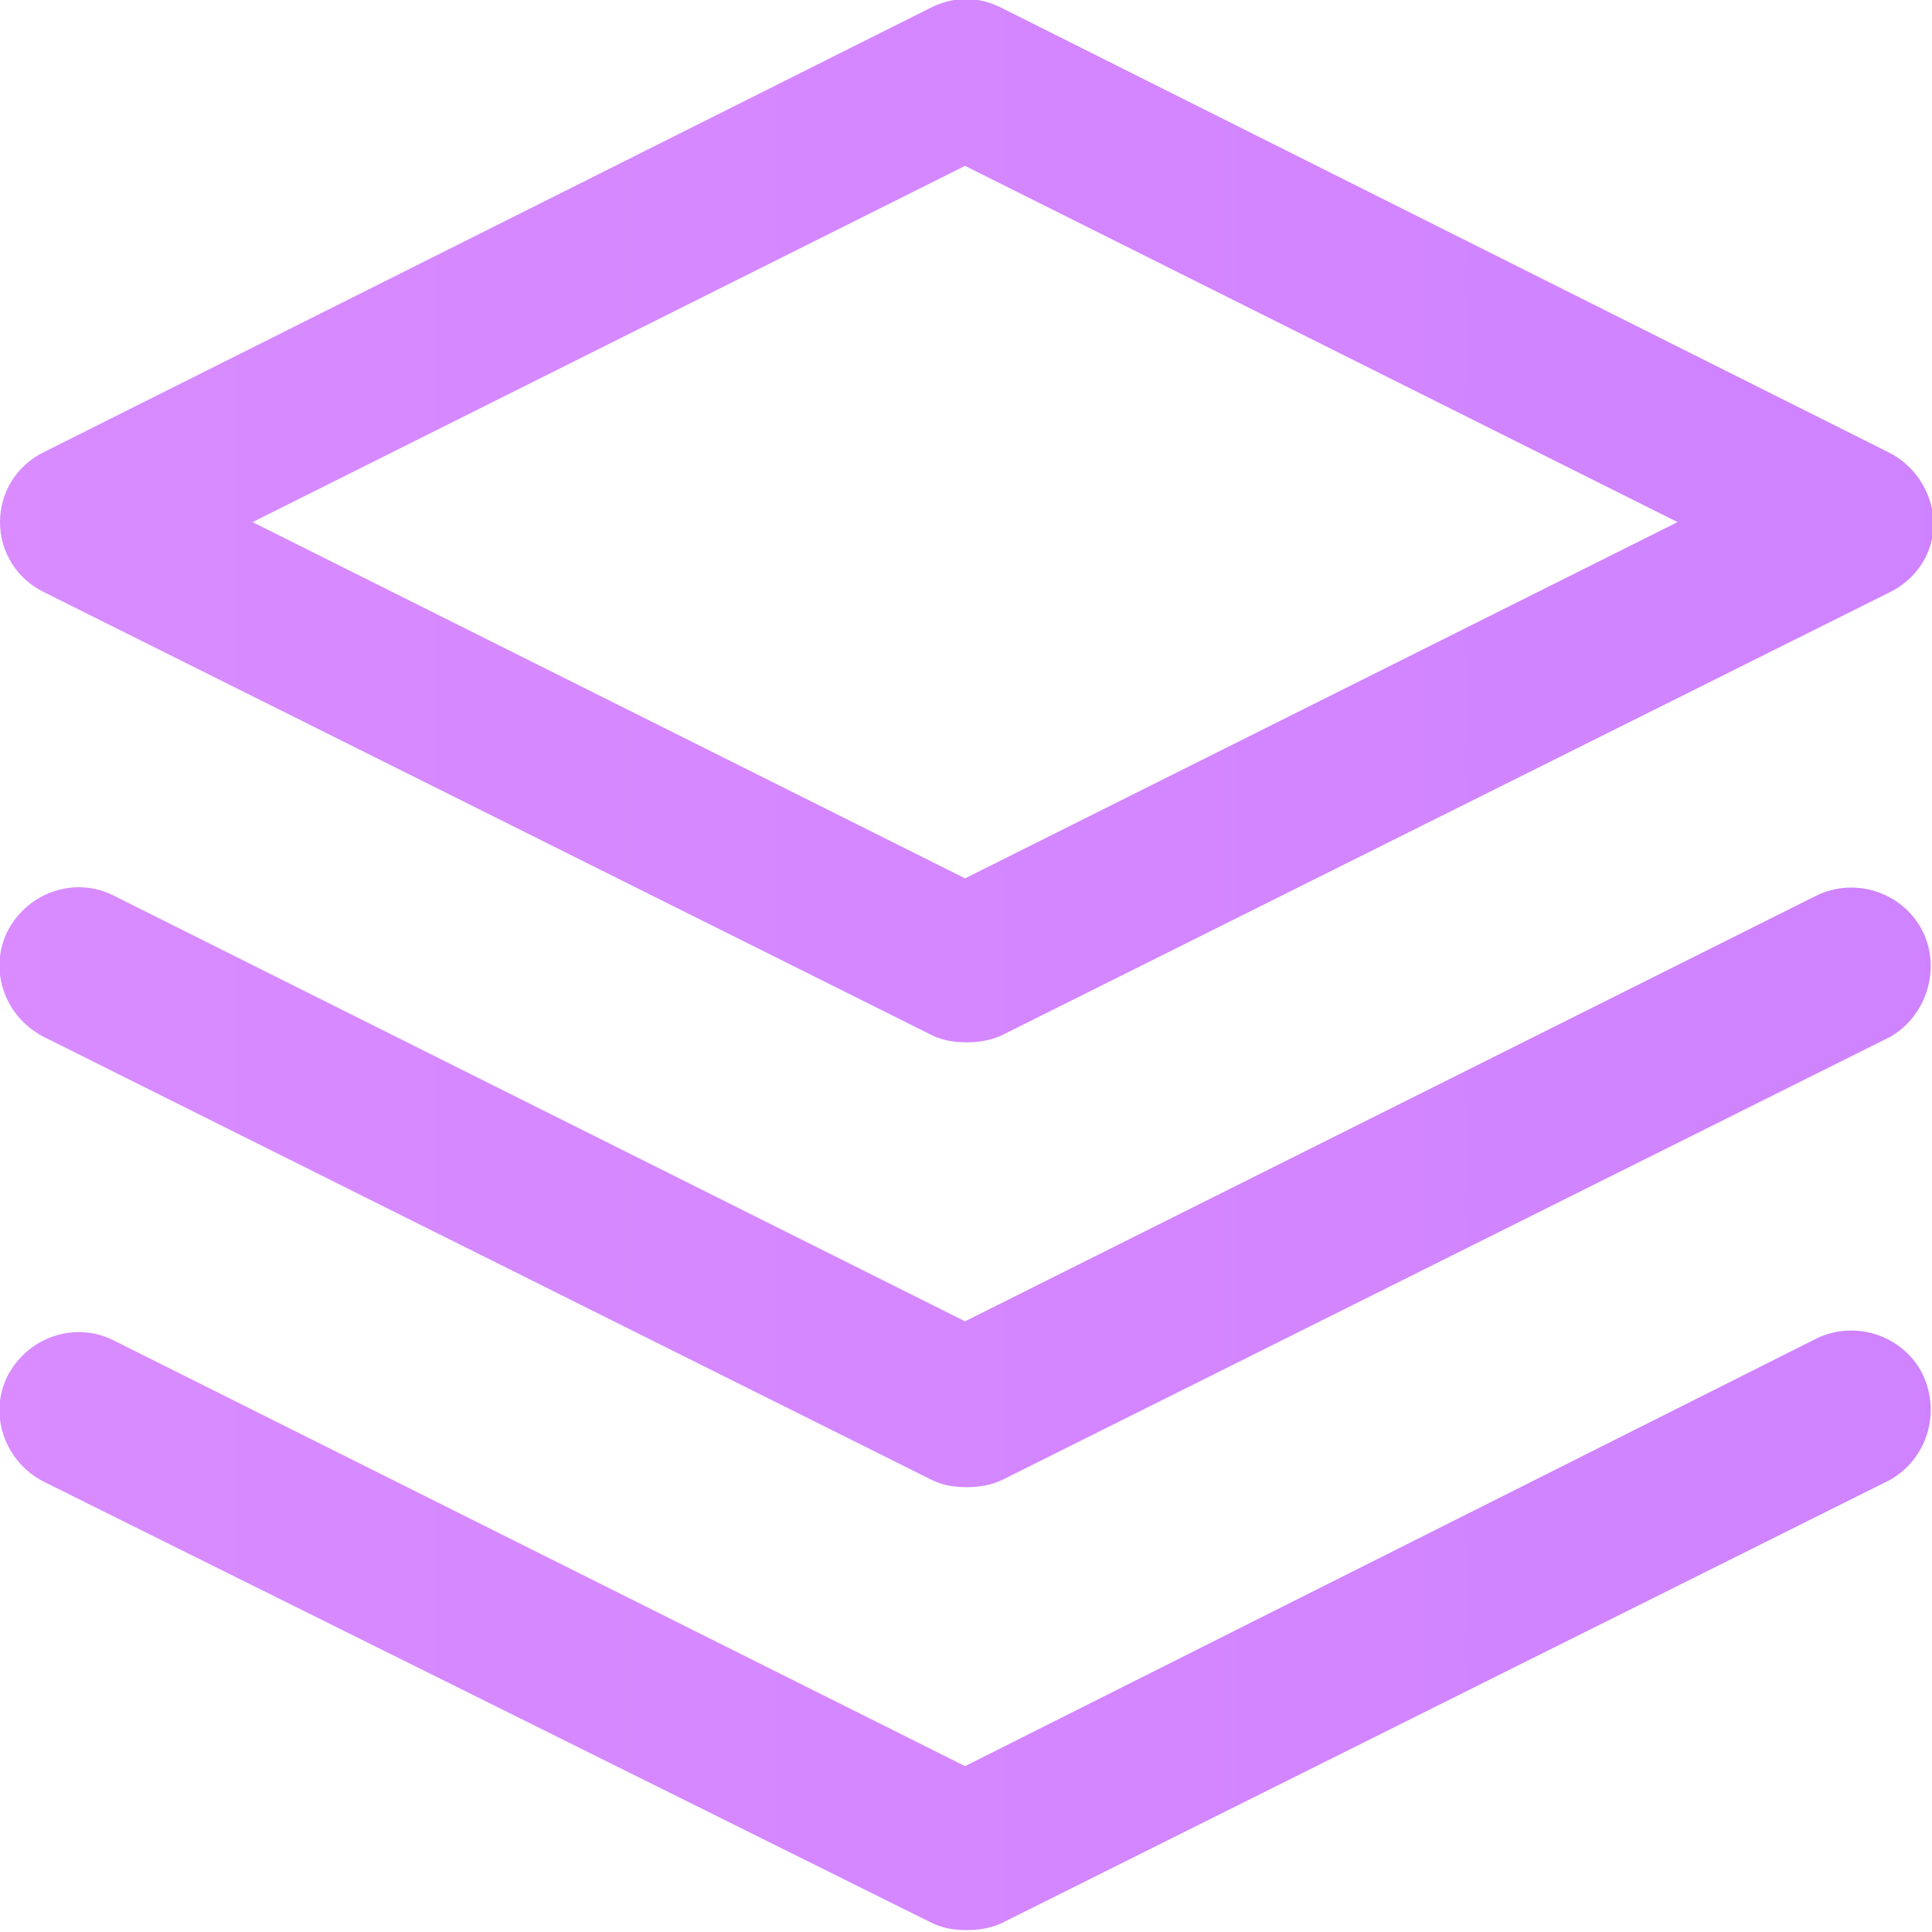
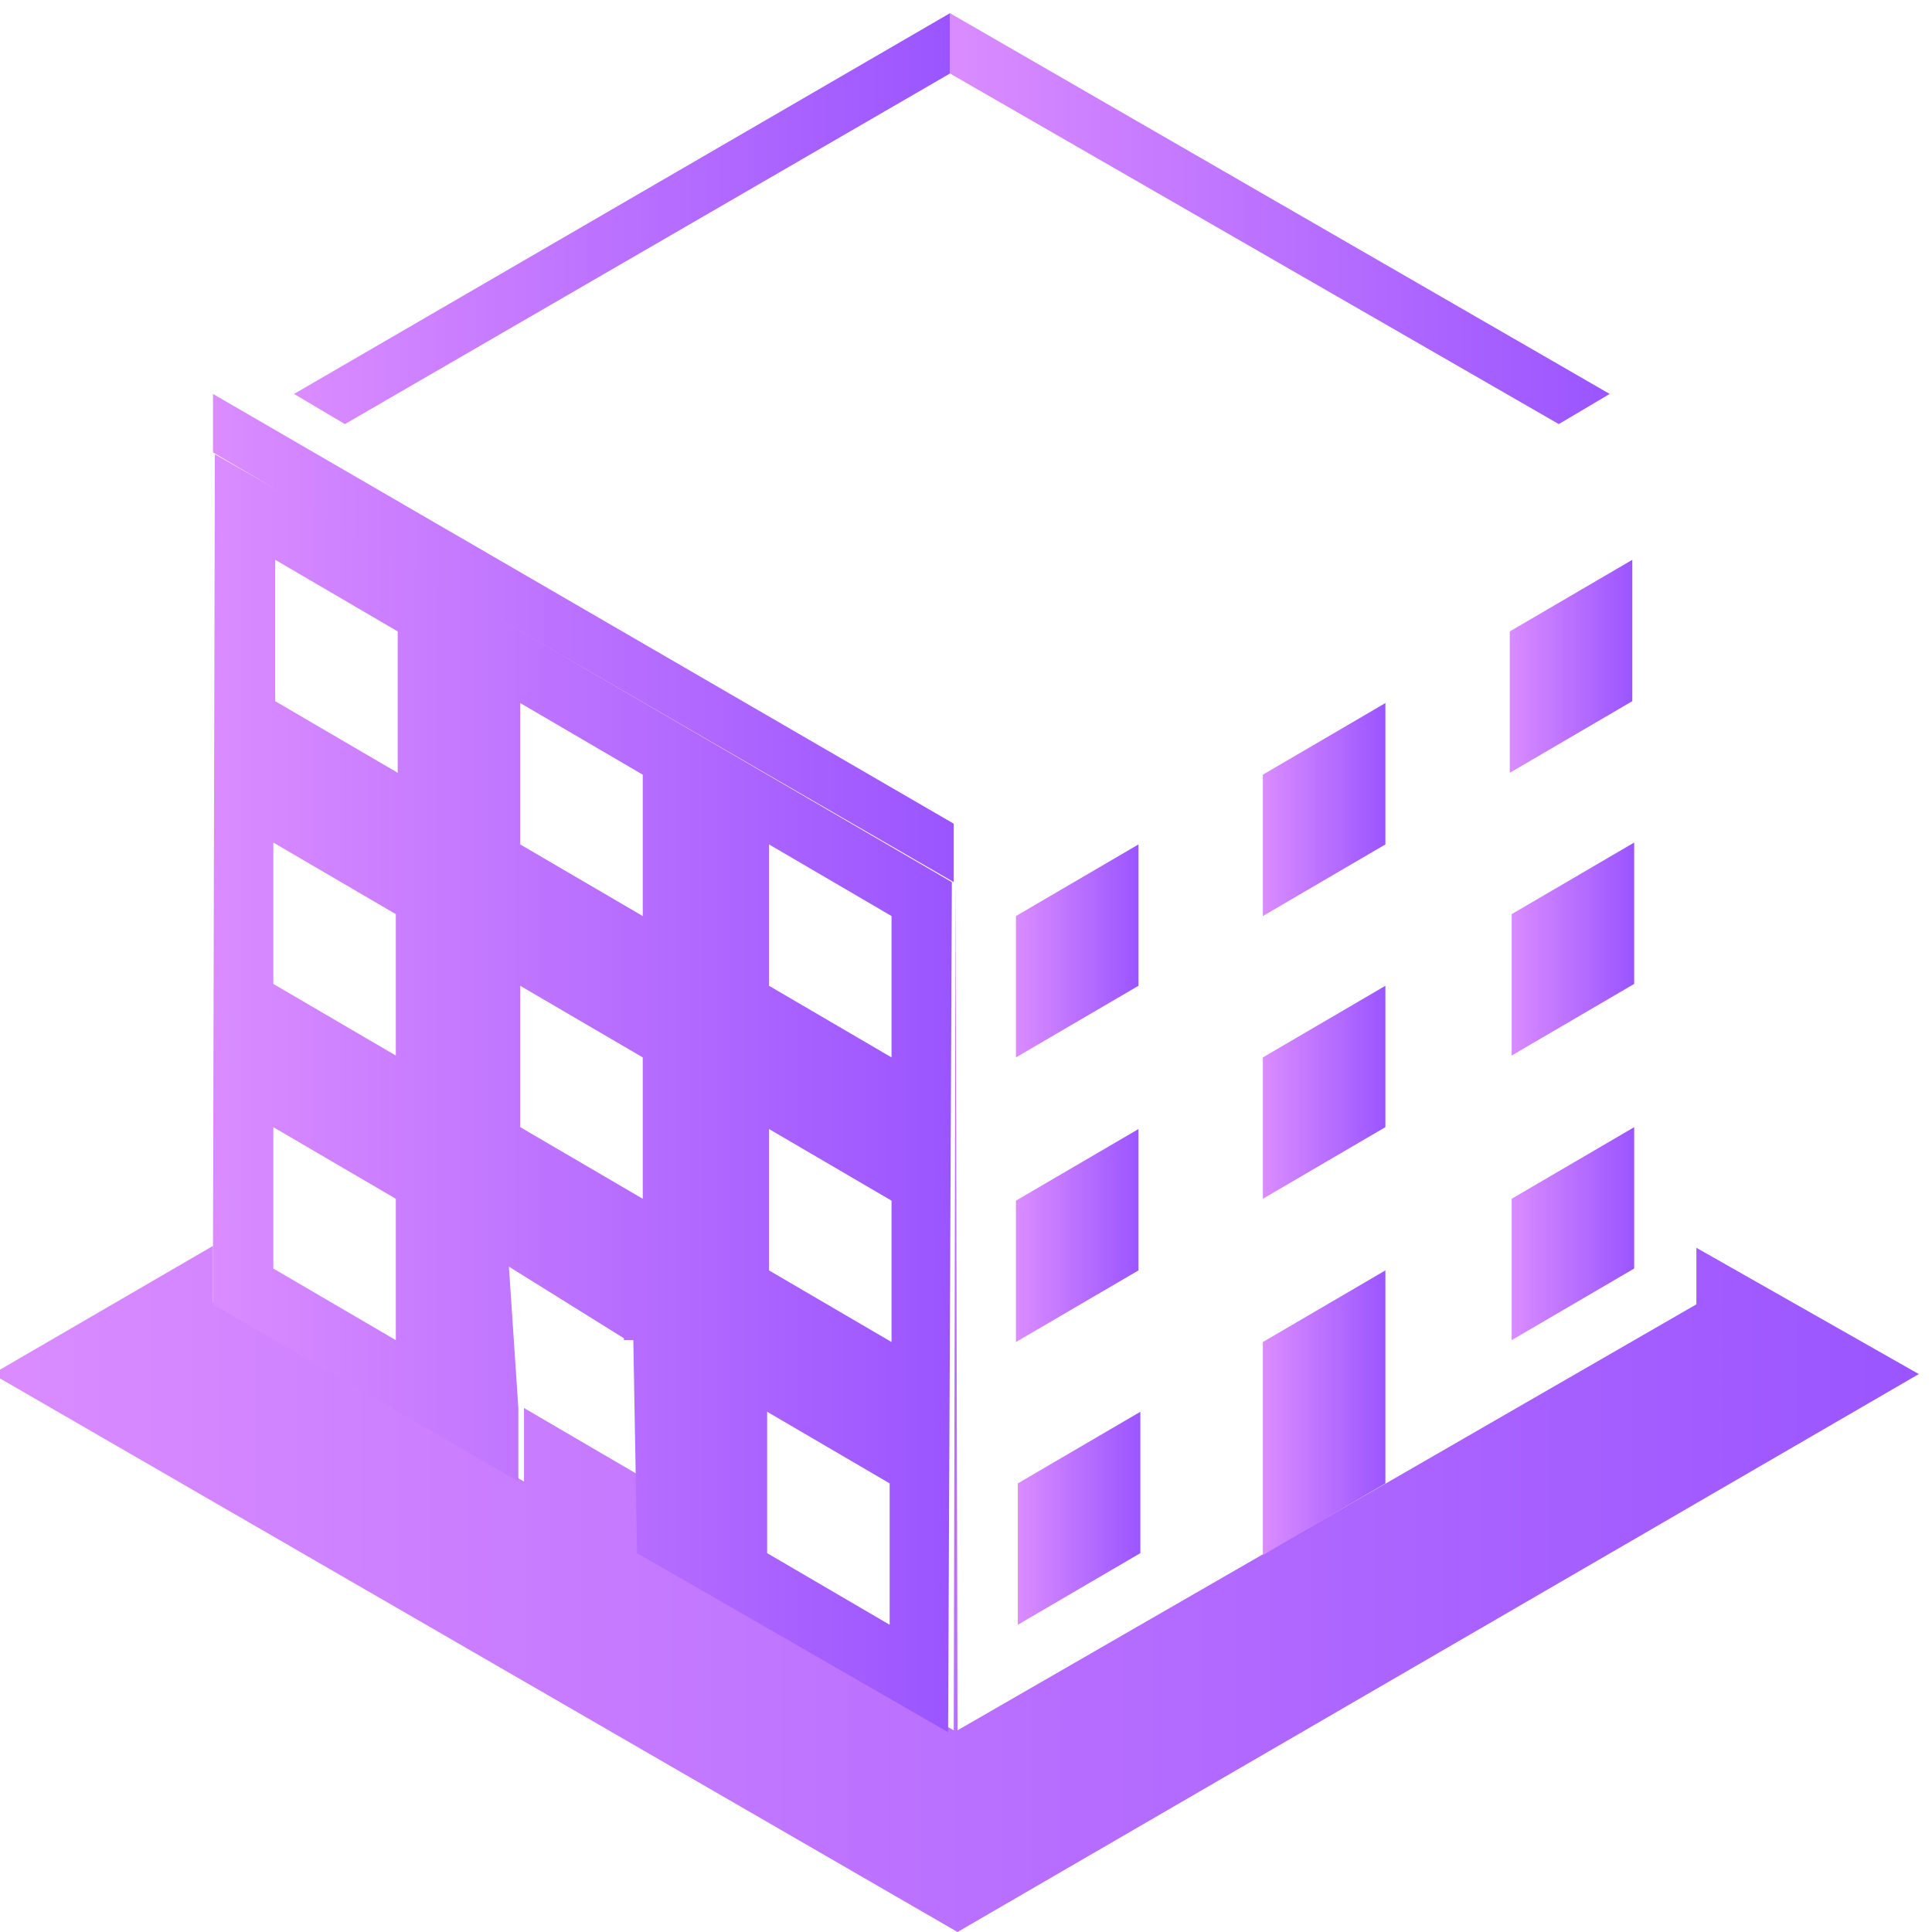
<svg xmlns="http://www.w3.org/2000/svg" version="1.1" id="Layer_1" x="0px" y="0px" viewBox="0 0 102.5 102.5" style="enable-background:new 0 0 102.5 102.5;" xml:space="preserve">
  <style type="text/css">
	.st0{fill:url(#SVGID_1_);}
	.st1{fill:url(#SVGID_2_);}
	.st2{fill:url(#SVGID_3_);}
+ 	.st3{fill:url(#SVGID_4_);}
+ 	.st4{fill:url(#SVGID_5_);}
+ 	.st5{fill:url(#SVGID_6_);}
+ 	.st6{fill:url(#SVGID_7_);}
+ 	.st7{fill:url(#SVGID_8_);}
+ 	.st8{fill:url(#SVGID_9_);}
+ 	.st9{fill:url(#SVGID_10_);}
+ 	.st10{fill:url(#SVGID_11_);}
+ 	.st11{fill:url(#SVGID_12_);}
+ 	.st12{fill:url(#SVGID_13_);}
+ 	.st13{fill:url(#SVGID_14_);}
</style>
  <g>
-     <g>
-       <linearGradient id="SVGID_1_" gradientUnits="userSpaceOnUse" x1="-14.647" y1="27.683" x2="656.557" y2="27.683">
-         <stop offset="1.502404e-03" style="stop-color:#DA8CFF" />
-         <stop offset="1" style="stop-color:#9A55FF" />
-       </linearGradient>
-       <path class="st0" d="M100.2,24L53.1,0.4c-1.2-0.6-2.5-0.6-3.7,0L2.3,24C0.9,24.7,0,26.1,0,27.7s0.9,3,2.3,3.7l47.1,23.5    c0.6,0.3,1.2,0.4,1.9,0.4c0.6,0,1.3-0.1,1.9-0.4l47.1-23.5c1.4-0.7,2.3-2.1,2.3-3.7C102.5,26.1,101.6,24.7,100.2,24z M51.2,46.6    L13.4,27.7L51.2,8.8l37.8,18.9L51.2,46.6z" />
-     </g>
-   </g>
-   <g>
-     <g>
-       <linearGradient id="SVGID_2_" gradientUnits="userSpaceOnUse" x1="-14.647" y1="86.542" x2="656.557" y2="86.542">
-         <stop offset="1.502404e-03" style="stop-color:#DA8CFF" />
-         <stop offset="1" style="stop-color:#9A55FF" />
-       </linearGradient>
-       <path class="st1" d="M102,72.9c-1-2-3.5-2.9-5.6-1.9L51.2,93.7L6,71.1c-2-1-4.5-0.2-5.6,1.9c-1,2-0.2,4.5,1.9,5.6L49.4,102    c0.6,0.3,1.2,0.4,1.9,0.4c0.6,0,1.3-0.1,1.9-0.4l47.1-23.5C102.2,77.4,103,75,102,72.9z" />
-     </g>
-   </g>
-   <g>
-     <g>
-       <linearGradient id="SVGID_3_" gradientUnits="userSpaceOnUse" x1="-14.647" y1="62.998" x2="656.557" y2="62.998">
-         <stop offset="1.502404e-03" style="stop-color:#DA8CFF" />
-         <stop offset="1" style="stop-color:#9A55FF" />
-       </linearGradient>
-       <path class="st2" d="M102,49.4c-1-2-3.5-2.9-5.6-1.9L51.2,70.1L6,47.5c-2-1-4.5-0.2-5.6,1.9c-1,2-0.2,4.5,1.9,5.6l47.1,23.5    c0.6,0.3,1.2,0.4,1.9,0.4c0.6,0,1.3-0.1,1.9-0.4l47.1-23.5C102.2,53.9,103,51.4,102,49.4z" />
-     </g>
+     <linearGradient id="SVGID_1_" gradientUnits="userSpaceOnUse" x1="-0.48" y1="27.262" x2="101.734" y2="27.262" gradientTransform="matrix(1 0 0 -1 0 101.8898)">
+       <stop offset="1.502404e-03" style="stop-color:#DA8CFF" />
+       <stop offset="1" style="stop-color:#9A55FF" />
+     </linearGradient>
+     <path class="st0" d="M90,66.2v3l-16.3,9.4L50.8,91.8l-0.1-45.1l-0.1,45.1l-16.3-9.5V71.1l0,0v7.4l-6.5-3.8v3.9l-16.5-9.5v-3   l-11.7,6.8l51.2,29.6l51-29.6L90,66.2z" />
+     <linearGradient id="SVGID_2_" gradientUnits="userSpaceOnUse" x1="11.172" y1="43.931" x2="50.547" y2="43.931" gradientTransform="matrix(1 0 0 -1 0 101.8898)">
+       <stop offset="1.502404e-03" style="stop-color:#DA8CFF" />
+       <stop offset="1" style="stop-color:#9A55FF" />
+     </linearGradient>
+     <path class="st1" d="M27.5,78.6v-3.9l0,0l-0.5-7.5l6.1,3.8v0.1h0.5l0.2,11.3l16.5,9.5l0.2-45.1l0,0L17,27.3l-5.6-3.2l-0.1,42.1v3   L27.5,78.6z M47.2,86.2l-6.5-3.8v-7.5l6.5,3.8V86.2z M47.3,71.2l-6.5-3.8v-7.5l6.5,3.8V71.2z M47.3,48.6v7.5l-6.5-3.8v-7.5   L47.3,48.6z M27.6,37.3l6.5,3.8v7.5l-6.5-3.8L27.6,37.3z M34.1,56.1v7.5l-6.5-3.8v-7.5L34.1,56.1z M14.6,29.7l6.5,3.8V41l-6.5-3.8   V29.7z M14.5,44.7l6.5,3.8V56l-6.5-3.8V44.7z M21,63.6v7.5l-6.5-3.8v-7.5L21,63.6z" />
+     <linearGradient id="SVGID_3_" gradientUnits="userSpaceOnUse" x1="53.861" y1="51.415" x2="60.431" y2="51.415" gradientTransform="matrix(1 0 0 -1 0 101.8898)">
+       <stop offset="1.502404e-03" style="stop-color:#DA8CFF" />
+       <stop offset="1" style="stop-color:#9A55FF" />
+     </linearGradient>
+     <path class="st2" d="M60.4,44.8l-6.5,3.8v7.5l6.5-3.8V44.8z" />
+     <linearGradient id="SVGID_4_" gradientUnits="userSpaceOnUse" x1="66.954" y1="58.946" x2="73.52" y2="58.946" gradientTransform="matrix(1 0 0 -1 0 101.8898)">
+       <stop offset="1.502404e-03" style="stop-color:#DA8CFF" />
+       <stop offset="1" style="stop-color:#9A55FF" />
+     </linearGradient>
+     <path class="st3" d="M67,48.6l6.5-3.8v-7.5L67,41.1V48.6z" />
+     <linearGradient id="SVGID_5_" gradientUnits="userSpaceOnUse" x1="80.048" y1="66.568" x2="86.614" y2="66.568" gradientTransform="matrix(1 0 0 -1 0 101.8898)">
+       <stop offset="1.502404e-03" style="stop-color:#DA8CFF" />
+       <stop offset="1" style="stop-color:#9A55FF" />
+     </linearGradient>
+     <path class="st4" d="M86.6,37.2v-7.5l-6.5,3.8V41L86.6,37.2z" />
+     <linearGradient id="SVGID_6_" gradientUnits="userSpaceOnUse" x1="53.903" y1="36.354" x2="60.473" y2="36.354" gradientTransform="matrix(1 0 0 -1 0 101.8898)">
+       <stop offset="1.502404e-03" style="stop-color:#DA8CFF" />
+       <stop offset="1" style="stop-color:#9A55FF" />
+     </linearGradient>
+     <path class="st5" d="M60.4,59.9l-6.5,3.8v7.5l6.5-3.8V59.9z" />
+     <linearGradient id="SVGID_7_" gradientUnits="userSpaceOnUse" x1="66.996" y1="43.885" x2="73.562" y2="43.885" gradientTransform="matrix(1 0 0 -1 0 101.8898)">
+       <stop offset="1.502404e-03" style="stop-color:#DA8CFF" />
+       <stop offset="1" style="stop-color:#9A55FF" />
+     </linearGradient>
+     <path class="st6" d="M67,56.1v7.5l6.5-3.8v-7.5L67,56.1z" />
+     <linearGradient id="SVGID_8_" gradientUnits="userSpaceOnUse" x1="80.091" y1="51.507" x2="86.656" y2="51.507" gradientTransform="matrix(1 0 0 -1 0 101.8898)">
+       <stop offset="1.502404e-03" style="stop-color:#DA8CFF" />
+       <stop offset="1" style="stop-color:#9A55FF" />
+     </linearGradient>
+     <path class="st7" d="M80.2,56l6.5-3.8v-7.5l-6.5,3.8V56z" />
+     <linearGradient id="SVGID_9_" gradientUnits="userSpaceOnUse" x1="53.946" y1="21.293" x2="60.516" y2="21.293" gradientTransform="matrix(1 0 0 -1 0 101.8898)">
+       <stop offset="1.502404e-03" style="stop-color:#DA8CFF" />
+       <stop offset="1" style="stop-color:#9A55FF" />
+     </linearGradient>
+     <path class="st8" d="M54,78.7v7.5l6.5-3.8v-7.5L54,78.7z" />
+     <linearGradient id="SVGID_10_" gradientUnits="userSpaceOnUse" x1="67.039" y1="26.941" x2="73.616" y2="26.941" gradientTransform="matrix(1 0 0 -1 0 101.8898)">
+       <stop offset="1.502404e-03" style="stop-color:#DA8CFF" />
+       <stop offset="1" style="stop-color:#9A55FF" />
+     </linearGradient>
+     <path class="st9" d="M67,71.2v11.3l6.5-3.8V67.4L67,71.2z" />
+     <linearGradient id="SVGID_11_" gradientUnits="userSpaceOnUse" x1="80.133" y1="36.446" x2="86.699" y2="36.446" gradientTransform="matrix(1 0 0 -1 0 101.8898)">
+       <stop offset="1.502404e-03" style="stop-color:#DA8CFF" />
+       <stop offset="1" style="stop-color:#9A55FF" />
+     </linearGradient>
+     <path class="st10" d="M80.2,63.6v7.5l6.5-3.8v-7.5L80.2,63.6z" />
+     <linearGradient id="SVGID_12_" gradientUnits="userSpaceOnUse" x1="50.398" y1="90.262" x2="85.387" y2="90.262" gradientTransform="matrix(1 0 0 -1 0 101.8898)">
+       <stop offset="1.502404e-03" style="stop-color:#DA8CFF" />
+       <stop offset="1" style="stop-color:#9A55FF" />
+     </linearGradient>
+     <path class="st11" d="M50.4,3.9l32.3,18.6l2.7-1.6l-35-20.2L50.4,3.9z" />
+     <linearGradient id="SVGID_13_" gradientUnits="userSpaceOnUse" x1="15.645" y1="90.262" x2="50.451" y2="90.262" gradientTransform="matrix(1 0 0 -1 0 101.8898)">
+       <stop offset="1.502404e-03" style="stop-color:#DA8CFF" />
+       <stop offset="1" style="stop-color:#9A55FF" />
+     </linearGradient>
+     <path class="st12" d="M18.3,22.5L50.4,3.9V0.7L15.6,20.9L18.3,22.5z" />
+     <linearGradient id="SVGID_14_" gradientUnits="userSpaceOnUse" x1="11.275" y1="68.038" x2="50.581" y2="68.038" gradientTransform="matrix(1 0 0 -1 0 101.8898)">
+       <stop offset="1.502404e-03" style="stop-color:#DA8CFF" />
+       <stop offset="1" style="stop-color:#9A55FF" />
+     </linearGradient>
+     <path class="st13" d="M50.6,46.8v-3.1L11.3,20.9v3.1l5.6,3.3L50.6,46.8z" />
  </g>
</svg>
